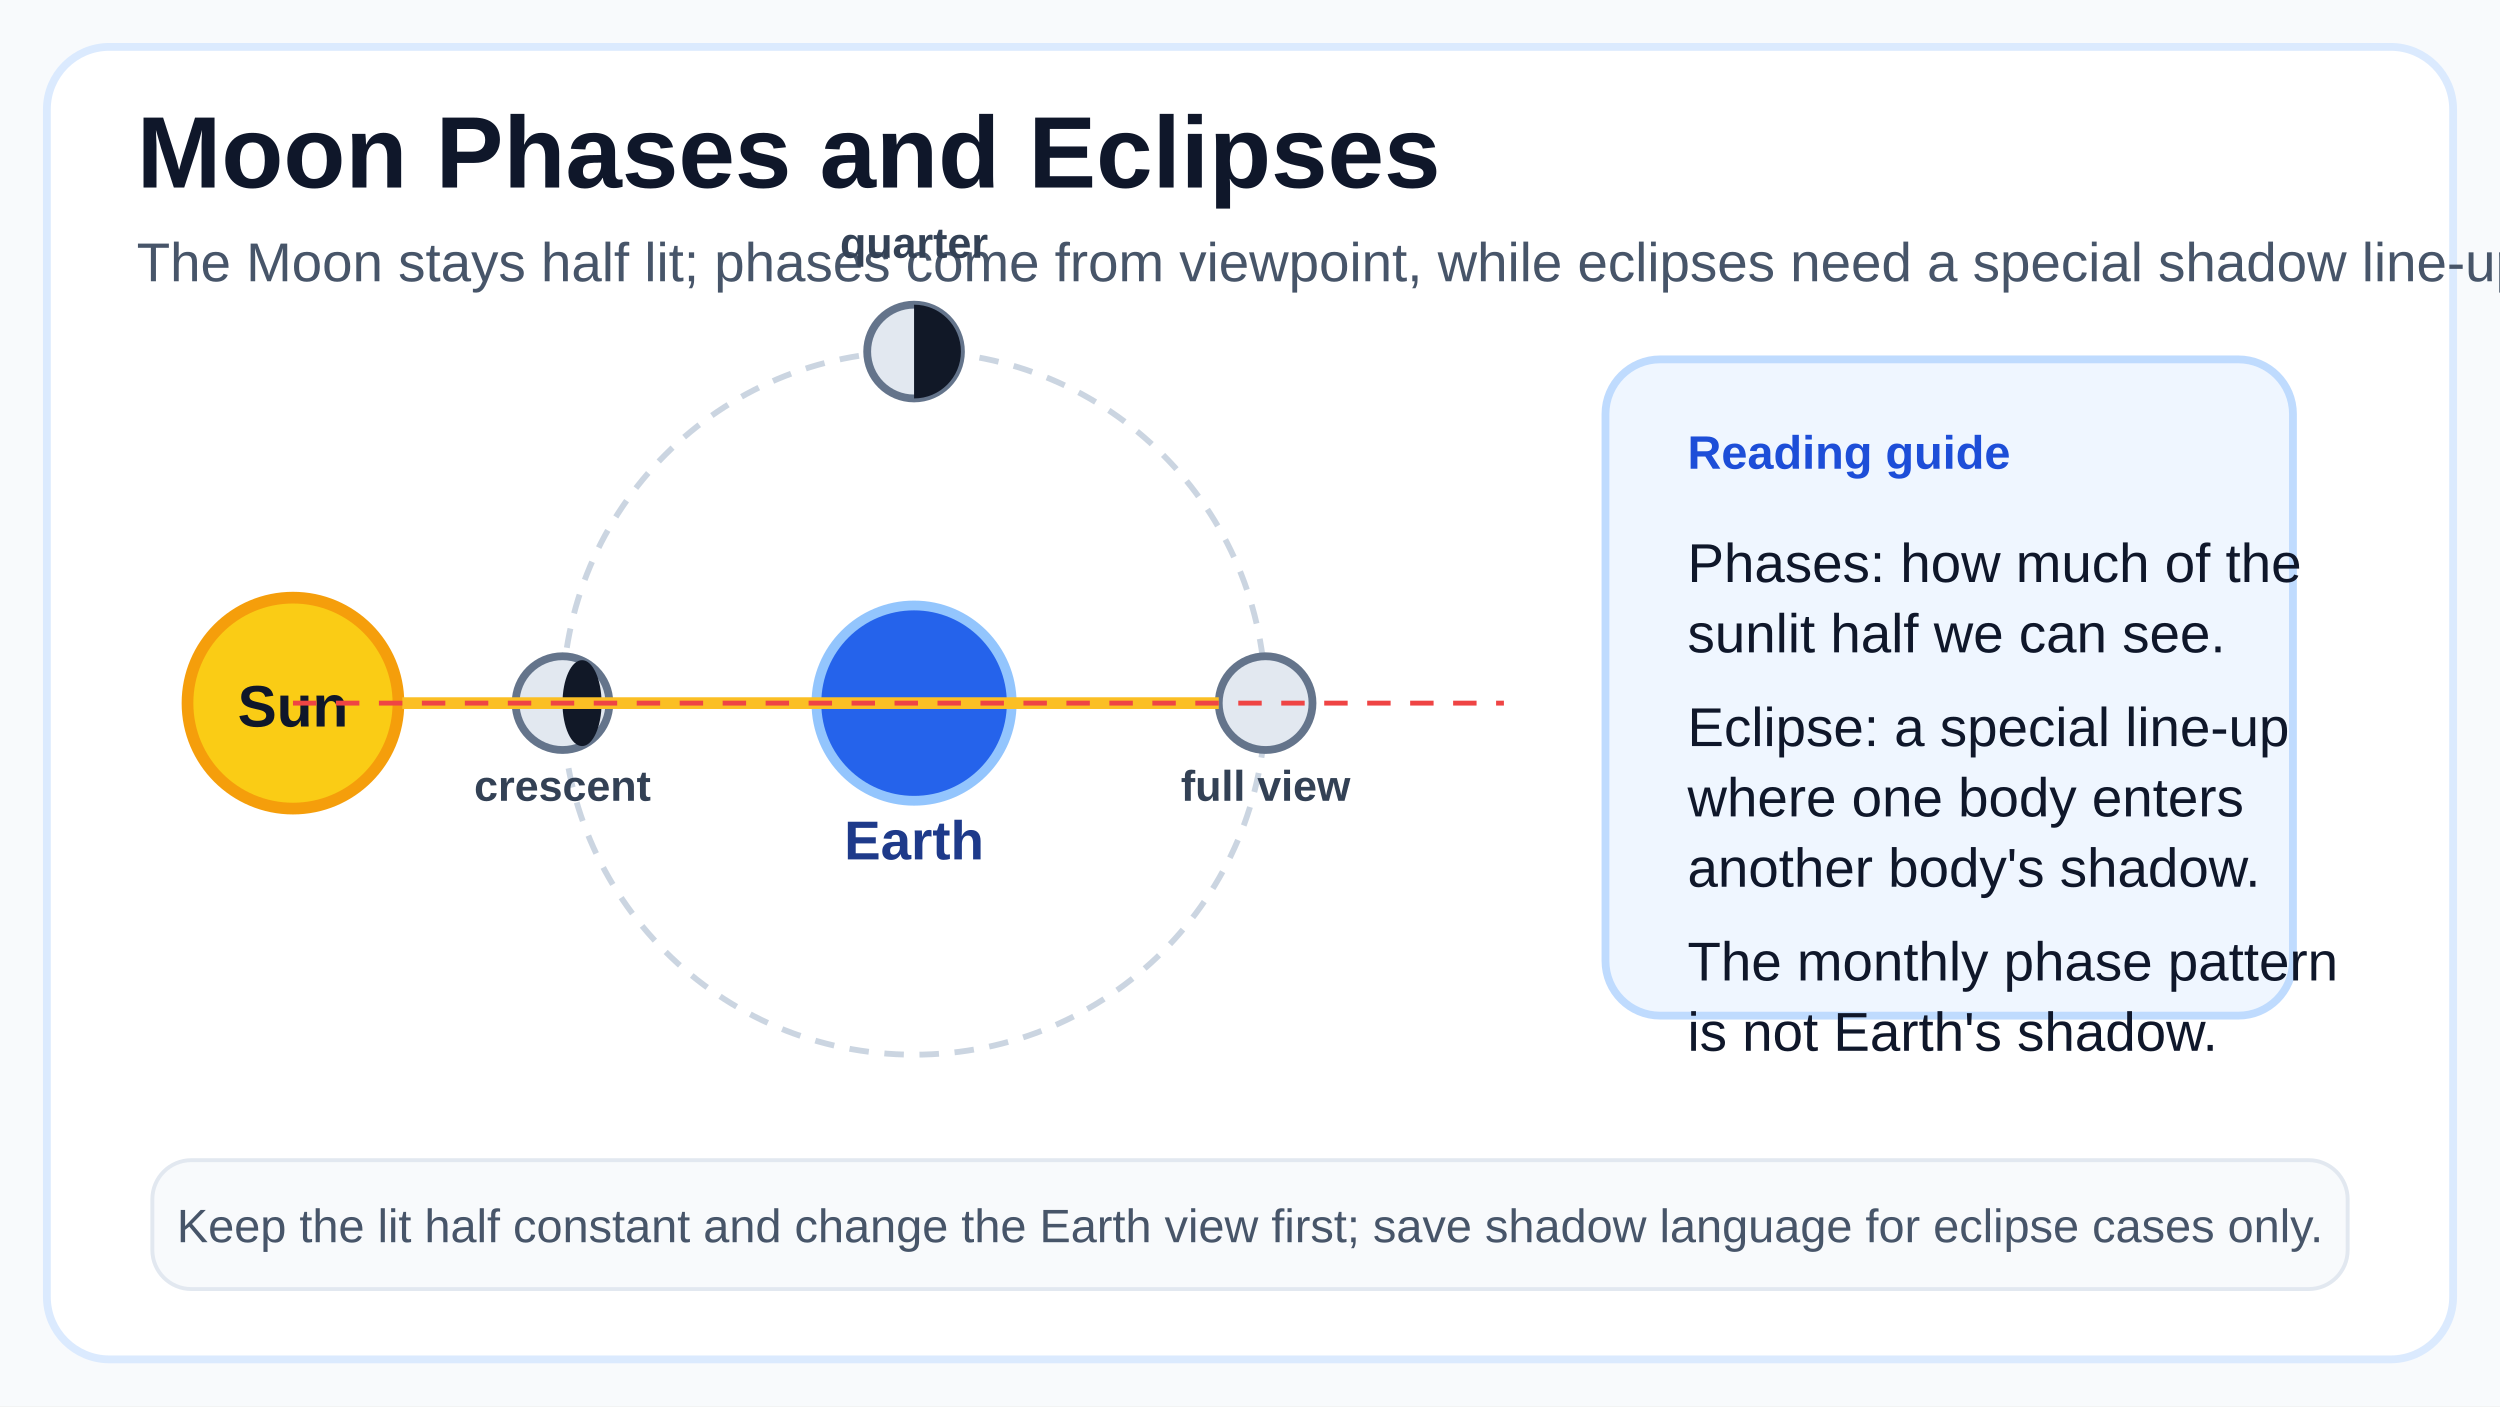
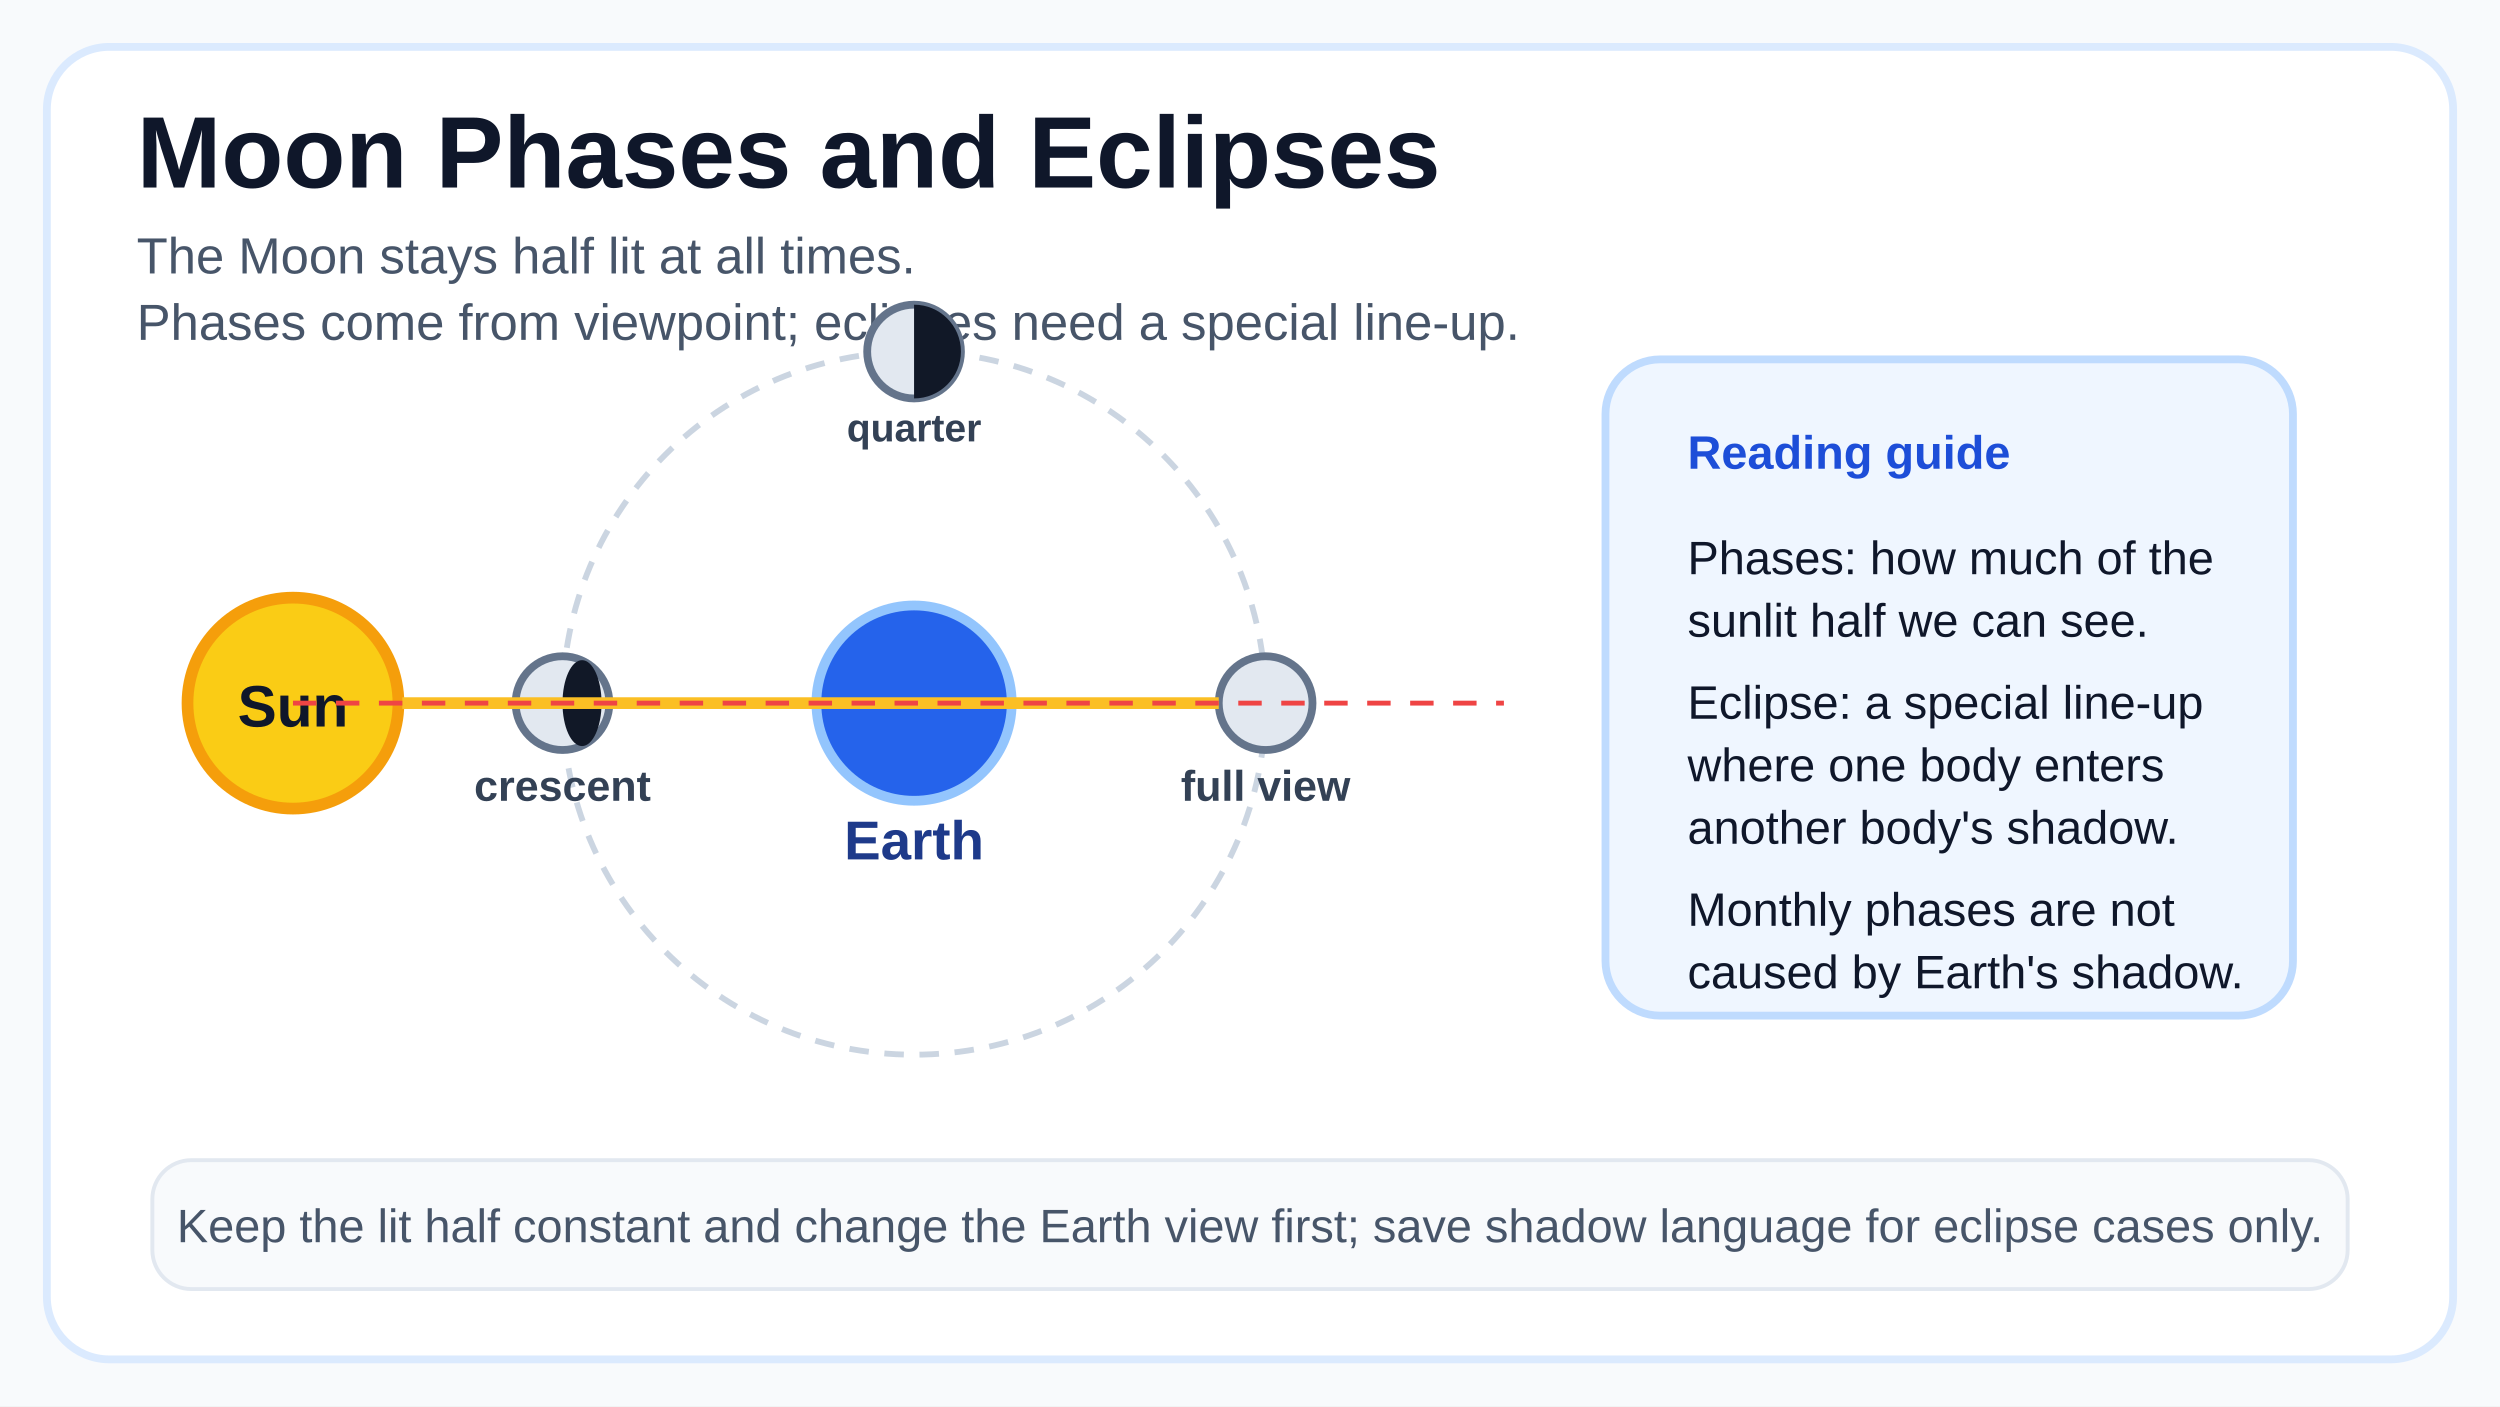
<svg xmlns="http://www.w3.org/2000/svg" width="1280" height="720" viewBox="0 0 1280 720">
  <rect width="1280" height="720" fill="#f8fafc" />
  <rect x="24" y="24" width="1232" height="672" rx="32" fill="#ffffff" stroke="#dbeafe" stroke-width="4" />
  <text x="70" y="96" fill="#0f172a" font-family="Arial, sans-serif" font-size="52" font-weight="700">Moon Phases and Eclipses</text>
-   <text x="70" y="144" fill="#475569" font-family="Arial, sans-serif" font-size="28">
-     The Moon stays half lit; phases come from viewpoint, while eclipses need a special shadow line-up.
+   <text x="70" y="140" fill="#475569" font-family="Arial, sans-serif" font-size="26">
+     <tspan x="70" dy="0">The Moon stays half lit at all times.</tspan>
+     <tspan x="70" dy="34">Phases come from viewpoint; eclipses need a special line-up.</tspan>
  </text>
  <circle cx="150" cy="360" r="54" fill="#facc15" stroke="#f59e0b" stroke-width="6" />
  <text x="150" y="372" fill="#0f172a" font-family="Arial, sans-serif" font-size="30" font-weight="700" text-anchor="middle">Sun</text>
  <circle cx="468" cy="360" r="50" fill="#2563eb" stroke="#93c5fd" stroke-width="5" />
  <text x="468" y="440" fill="#1e3a8a" font-family="Arial, sans-serif" font-size="28" font-weight="700" text-anchor="middle">Earth</text>
  <circle cx="468" cy="360" r="180" fill="none" stroke="#cbd5e1" stroke-width="3" stroke-dasharray="10 8" />
  <circle cx="648" cy="360" r="24" fill="#e2e8f0" stroke="#64748b" stroke-width="4" />
  <text x="648" y="410" fill="#334155" font-family="Arial, sans-serif" font-size="22" font-weight="700" text-anchor="middle">full view</text>
  <circle cx="468" cy="180" r="24" fill="#e2e8f0" stroke="#64748b" stroke-width="4" />
  <path d="M468 156 A24 24 0 0 1 468 204" fill="#111827" />
-   <text x="468" y="132" fill="#334155" font-family="Arial, sans-serif" font-size="22" font-weight="700" text-anchor="middle">quarter</text>
+   <text x="468" y="226" fill="#334155" font-family="Arial, sans-serif" font-size="20" font-weight="700" text-anchor="middle">quarter</text>
  <circle cx="288" cy="360" r="24" fill="#e2e8f0" stroke="#64748b" stroke-width="4" />
  <ellipse cx="298" cy="360" rx="10" ry="22" fill="#111827" />
  <text x="288" y="410" fill="#334155" font-family="Arial, sans-serif" font-size="22" font-weight="700" text-anchor="middle">crescent</text>
  <line x1="206" y1="360" x2="624" y2="360" stroke="#fbbf24" stroke-width="6" />
  <line x1="150" y1="360" x2="770" y2="360" stroke="#ef4444" stroke-width="2.5" stroke-dasharray="12 10" />
  <rect x="822" y="184" width="352" height="336" rx="28" fill="#eff6ff" stroke="#bfdbfe" stroke-width="4" />
  <text x="864" y="240" fill="#1d4ed8" font-family="Arial, sans-serif" font-size="24" font-weight="700">Reading guide</text>
-   <text x="864" y="298" fill="#0f172a" font-family="Arial, sans-serif" font-size="28">
+   <text x="864" y="294" fill="#0f172a" font-family="Arial, sans-serif" font-size="24">
    <tspan x="864" dy="0">Phases: how much of the</tspan>
-     <tspan x="864" dy="36">sunlit half we can see.</tspan>
-     <tspan x="864" dy="48">Eclipse: a special line-up</tspan>
-     <tspan x="864" dy="36">where one body enters</tspan>
-     <tspan x="864" dy="36">another body's shadow.</tspan>
-     <tspan x="864" dy="48">The monthly phase pattern</tspan>
-     <tspan x="864" dy="36">is not Earth's shadow.</tspan>
+     <tspan x="864" dy="32">sunlit half we can see.</tspan>
+     <tspan x="864" dy="42">Eclipse: a special line-up</tspan>
+     <tspan x="864" dy="32">where one body enters</tspan>
+     <tspan x="864" dy="32">another body's shadow.</tspan>
+     <tspan x="864" dy="42">Monthly phases are not</tspan>
+     <tspan x="864" dy="32">caused by Earth's shadow.</tspan>
  </text>
  <rect x="78" y="594" width="1124" height="66" rx="20" fill="#f8fafc" stroke="#e2e8f0" stroke-width="2" />
  <text x="640" y="636" fill="#475569" font-family="Arial, sans-serif" font-size="24" text-anchor="middle">
    Keep the lit half constant and change the Earth view first; save shadow language for eclipse cases only.
  </text>
</svg>
